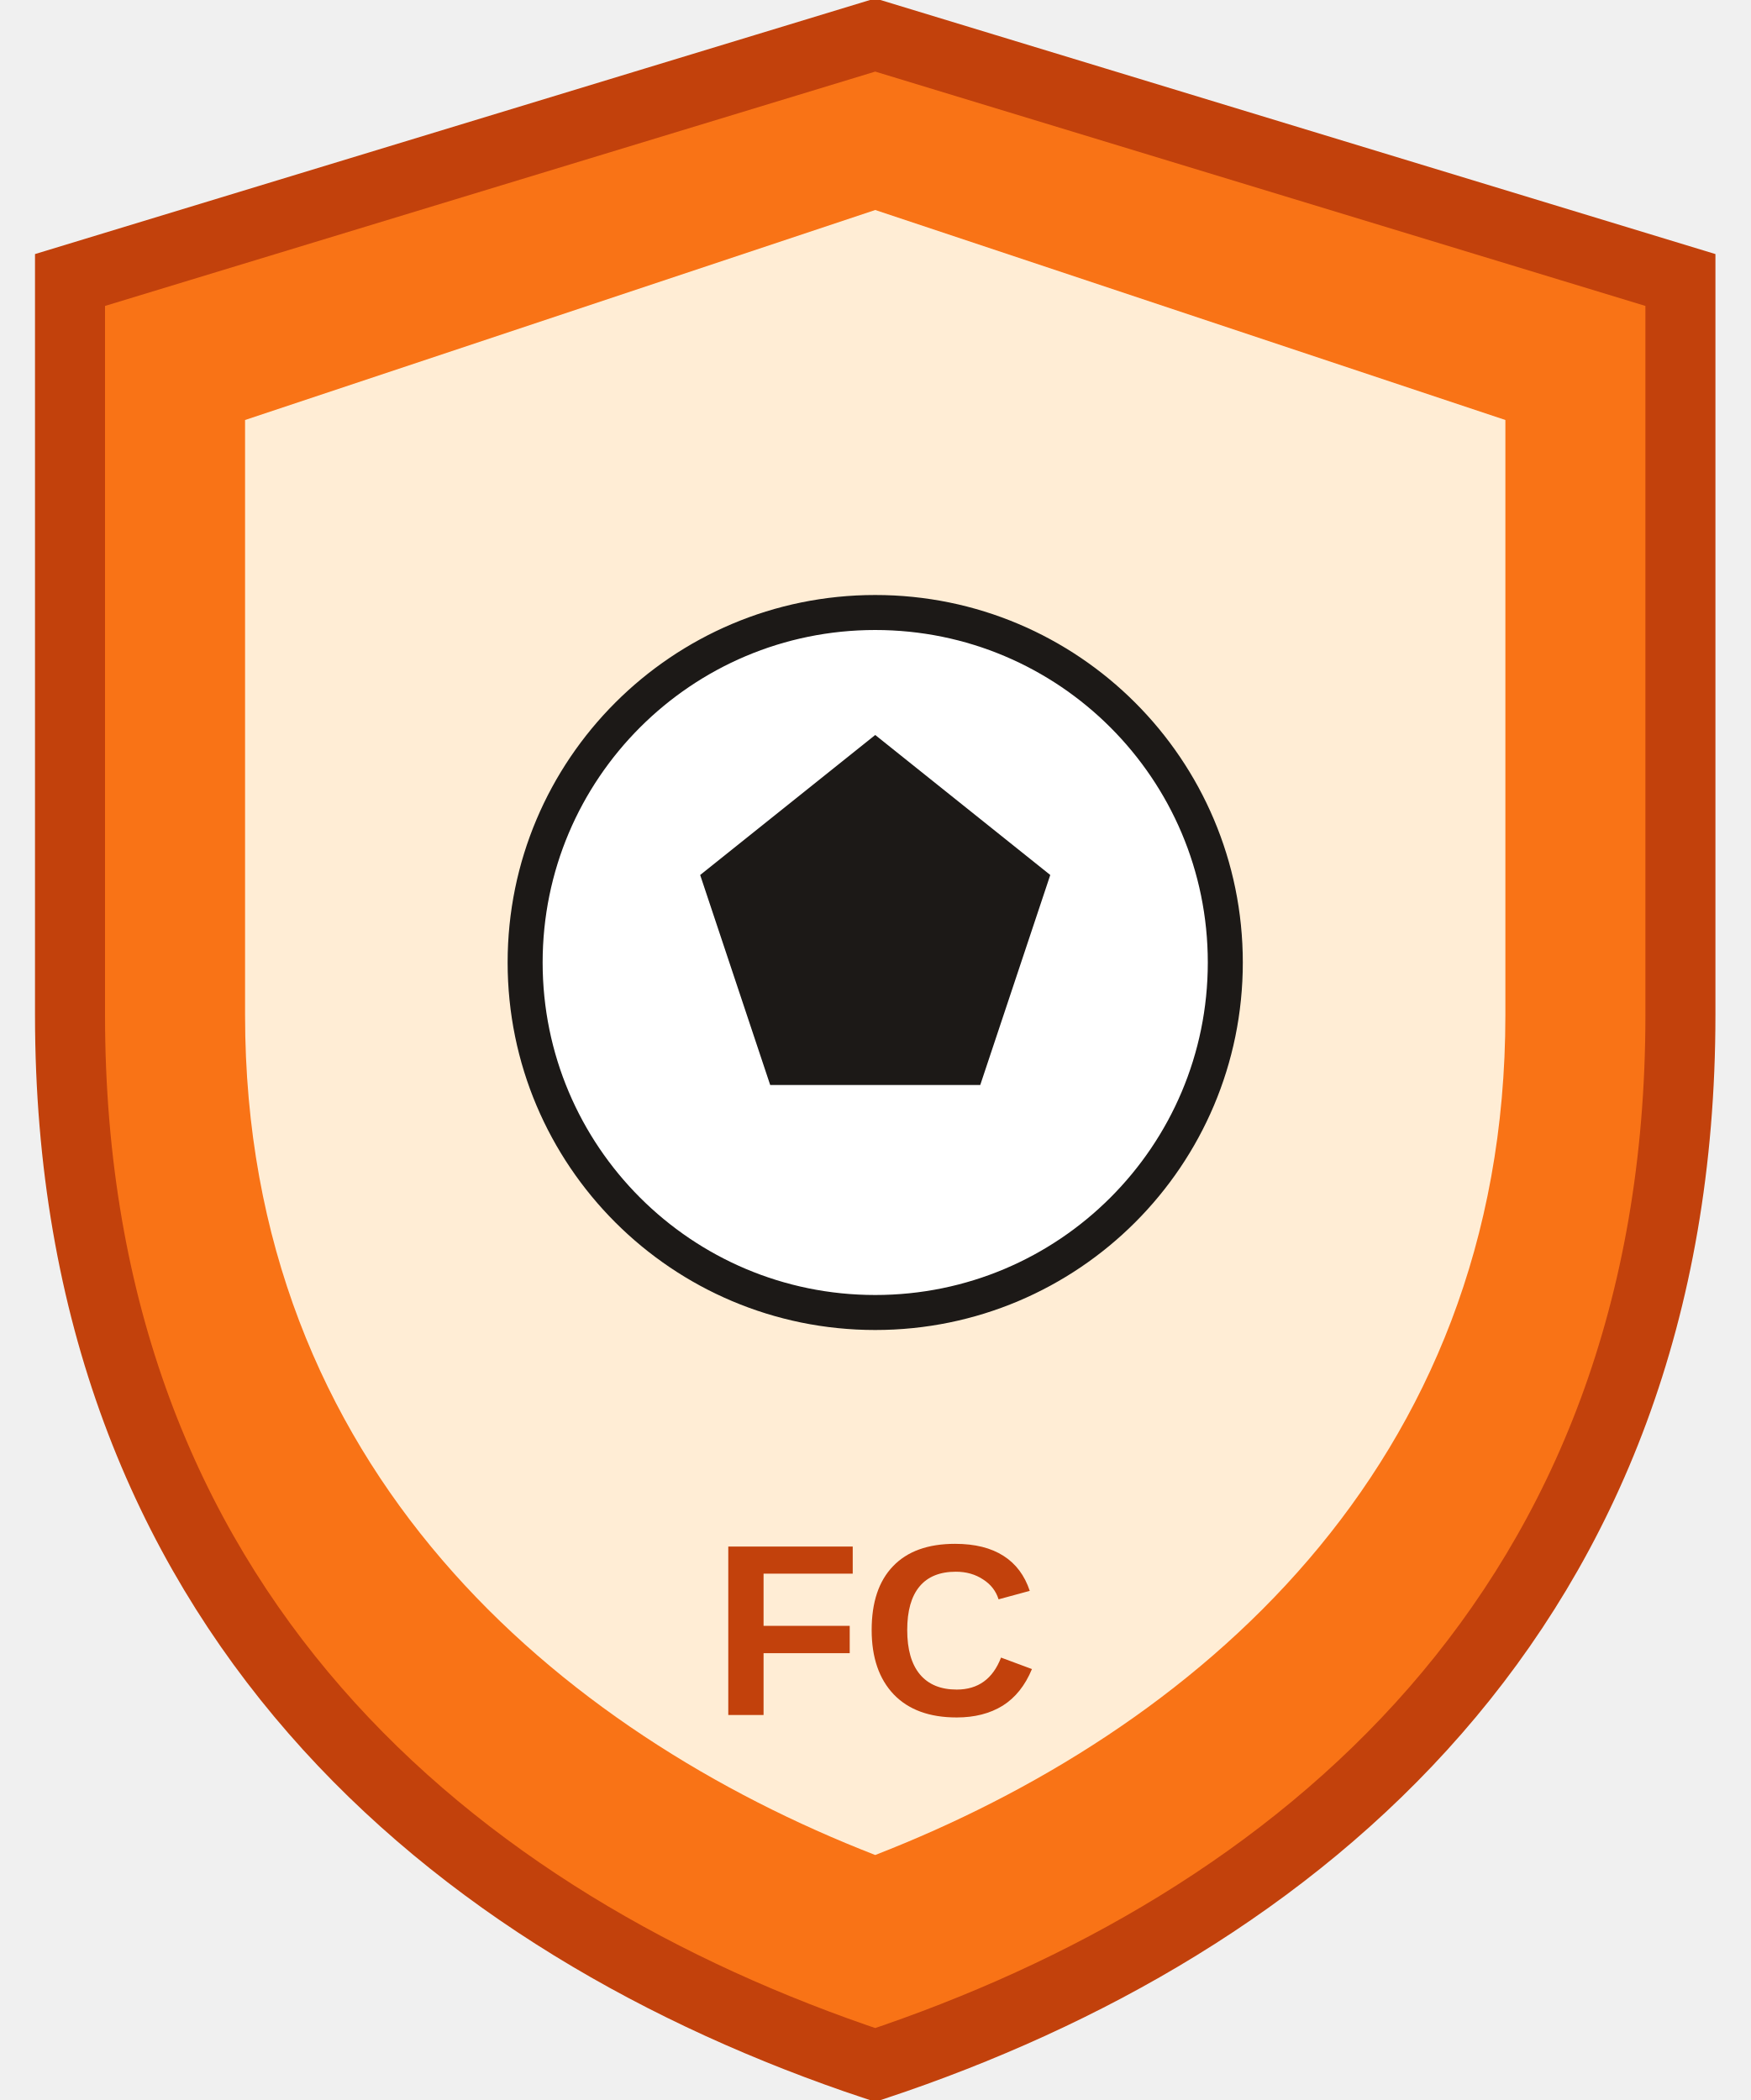
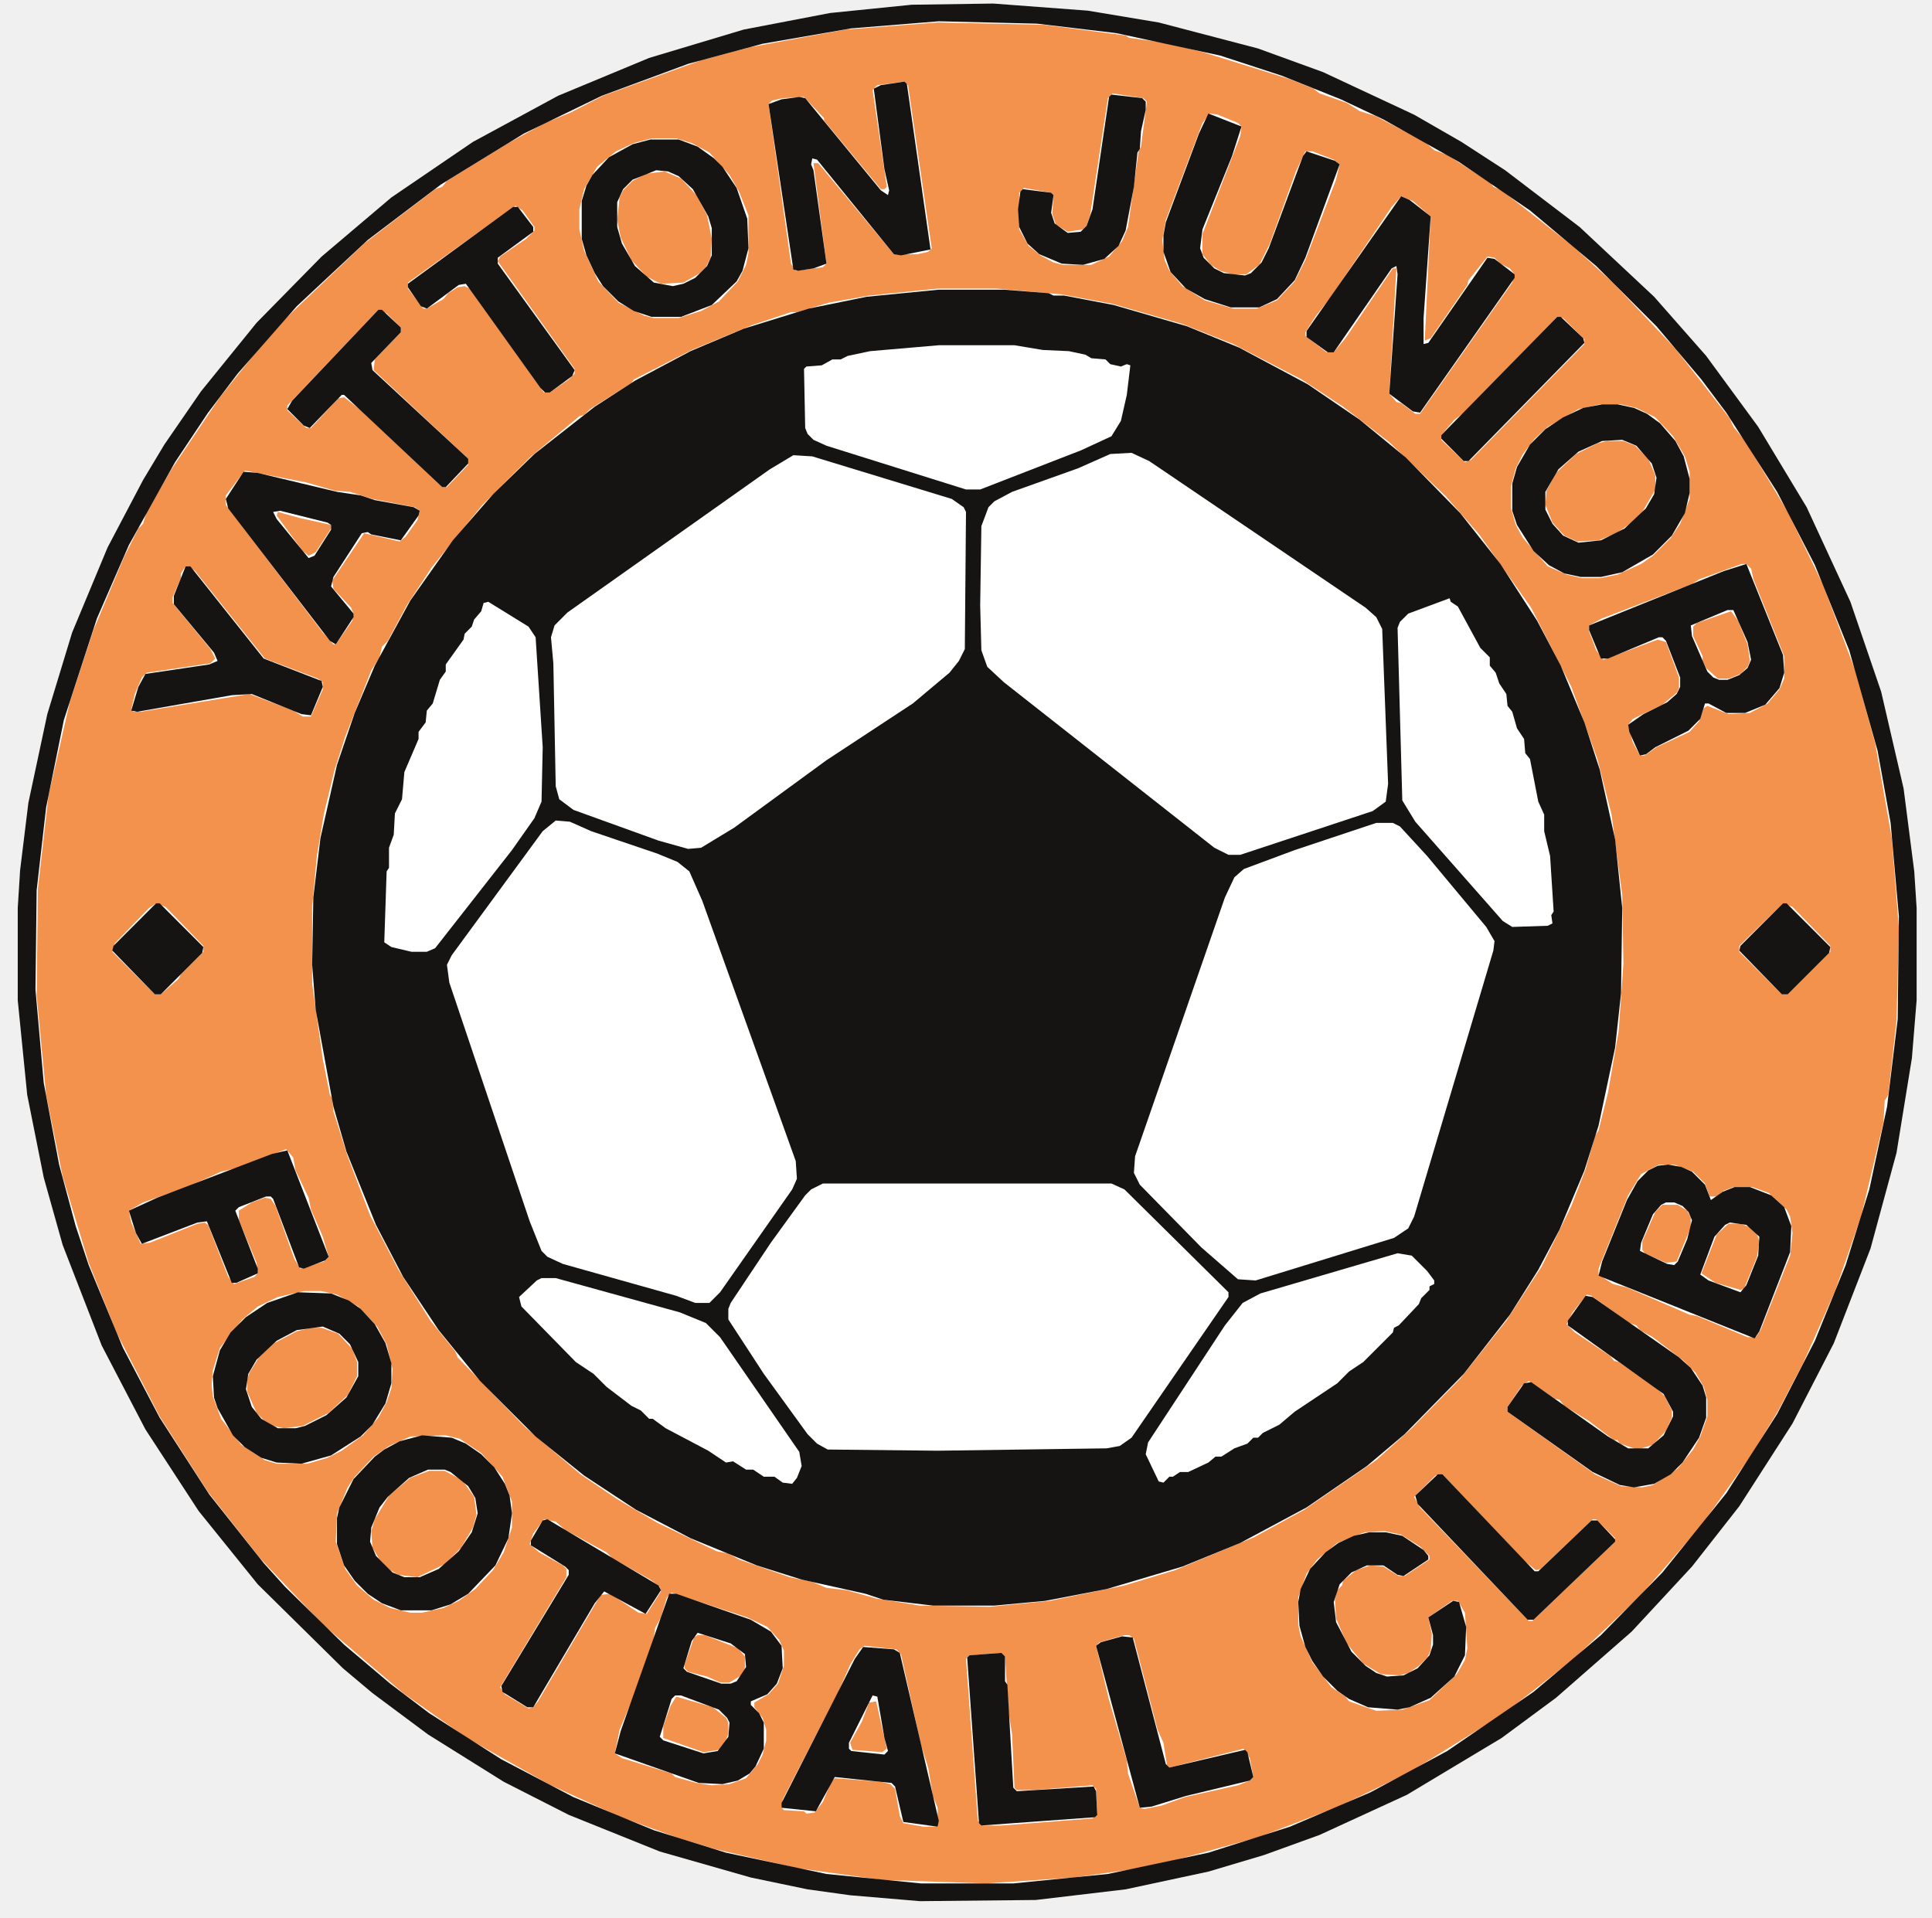
- <svg xmlns="http://www.w3.org/2000/svg" viewBox="0 0 100 120" role="img" aria-label="Club badge placeholder">
-   <path d="M50 2 L96 16 V58 C96 92 74 110 50 118 C26 110 4 92 4 58 V16 Z" fill="#f97316" stroke="#c2410c" stroke-width="4" />
-   <path d="M50 12 L86 24 V58 C86 84 68 99 50 106 C32 99 14 84 14 58 V24 Z" fill="#ffedd5" />
-   <circle cx="50" cy="55" r="20" fill="#fff" stroke="#1c1917" stroke-width="2" />
-   <polygon points="50,42 60,50 56,62 44,62 40,50" fill="#1c1917" />
-   <text x="50" y="98" text-anchor="middle" font-family="Arial, sans-serif" font-weight="700" font-size="14" fill="#c2410c">FC</text>
+ <svg xmlns="http://www.w3.org/2000/svg" viewBox="0 0 817.0 811.0" role="img" aria-label="Yatton Junior Football Club badge">
+   <path d="M 385.5,2.0 L 351.0,5.5 L 314.5,12.5 L 274.5,24.5 L 236.0,40.5 L 200.0,60.0 L 165.5,83.5 L 136.0,108.5 L 108.5,136.5 L 85.0,165.5 L 69.5,188.0 L 60.5,203.0 L 45.5,231.5 L 30.5,267.5 L 20.0,302.0 L 12.0,339.5 L 8.5,368.0 L 7.5,384.0 L 7.5,423.0 L 11.5,463.0 L 18.5,498.0 L 26.5,526.5 L 43.0,569.0 L 61.5,604.5 L 84.0,639.0 L 109.0,670.0 L 145.0,705.5 L 157.5,716.0 L 181.0,733.5 L 213.0,753.5 L 240.5,767.5 L 279.0,783.0 L 317.5,794.0 L 341.5,799.0 L 359.5,801.5 L 389.0,804.0 L 438.0,803.5 L 476.0,799.0 L 511.0,791.5 L 534.5,784.5 L 558.0,776.0 L 595.0,759.0 L 635.0,735.0 L 658.0,718.0 L 690.0,690.0 L 715.5,662.5 L 735.5,637.0 L 758.0,602.0 L 775.5,568.0 L 791.0,528.0 L 802.0,487.5 L 808.5,447.5 L 810.5,423.0 L 810.5,384.0 L 809.5,368.5 L 805.0,333.5 L 795.5,292.5 L 782.5,254.5 L 764.0,214.5 L 743.5,180.5 L 721.5,150.5 L 699.5,125.5 L 668.0,96.0 L 636.5,72.0 L 618.0,60.0 L 598.0,48.5 L 559.5,30.5 L 532.0,20.5 L 490.0,9.5 L 460.0,4.5 L 420.0,1.5 Z" fill="#ffffff" />
+   <path d="M 370.5,719.5 L 367.5,720.0 L 364.5,728.0 L 359.5,737.0 L 360.5,740.0 L 373.0,741.0 L 375.0,739.5 Z M 286.0,717.5 L 283.5,721.5 L 280.5,730.0 L 280.5,735.0 L 297.5,741.0 L 304.0,740.0 L 307.0,736.0 L 308.0,733.0 L 308.0,728.5 L 307.0,726.5 L 301.5,722.0 Z M 410.0,700.0 L 423.5,699.0 L 425.0,700.5 L 426.5,724.0 L 428.0,733.5 L 429.0,756.0 L 430.0,757.0 L 437.0,757.0 L 462.0,755.0 L 463.5,756.5 L 464.0,767.0 L 462.0,769.0 L 423.5,772.0 L 415.5,772.0 L 413.5,770.0 L 408.5,701.5 Z M 365.5,696.0 L 379.0,697.5 L 381.0,699.5 L 389.5,738.0 L 392.5,747.5 L 394.5,759.5 L 396.5,764.5 L 396.5,772.5 L 390.5,772.5 L 382.0,771.0 L 380.5,768.0 L 378.5,756.5 L 376.5,754.5 L 372.5,753.5 L 353.0,752.0 L 351.5,753.5 L 348.0,762.0 L 344.5,766.5 L 341.0,767.0 L 340.0,766.0 L 331.5,765.5 L 330.5,764.5 L 331.0,761.0 L 354.5,715.5 L 359.5,704.0 L 363.5,697.5 Z M 463.5,696.0 L 465.0,694.5 L 475.5,691.5 L 477.5,691.5 L 479.5,693.0 L 489.5,731.5 L 492.0,737.0 L 493.5,746.5 L 494.5,747.5 L 526.0,739.5 L 528.5,743.5 L 530.0,751.5 L 528.5,753.0 L 523.5,755.0 L 501.0,760.0 L 491.5,763.5 L 484.0,765.0 L 482.0,764.5 L 477.0,750.0 L 476.5,744.5 L 469.0,719.0 Z M 293.5,692.5 L 289.5,704.0 L 289.5,705.5 L 291.0,707.0 L 299.0,709.0 L 304.5,711.5 L 308.5,711.5 L 313.5,708.5 L 315.0,706.0 L 315.0,700.5 L 312.0,697.0 L 298.0,691.5 L 295.0,691.5 Z M 284.0,673.5 L 316.0,684.0 L 324.5,688.0 L 329.5,693.5 L 331.5,698.0 L 331.5,704.5 L 329.0,712.0 L 325.0,716.5 L 319.0,720.0 L 319.0,722.0 L 322.5,726.5 L 324.0,731.5 L 324.0,736.0 L 322.5,742.0 L 320.5,746.0 L 315.5,752.0 L 308.5,754.5 L 301.0,755.0 L 294.5,754.0 L 285.5,751.5 L 284.0,750.0 L 263.0,743.5 L 260.0,741.5 L 262.0,731.5 L 267.5,718.5 L 276.5,692.5 L 277.0,688.5 L 279.5,684.0 L 282.0,675.5 Z M 577.0,648.0 L 585.5,647.5 L 592.5,649.0 L 600.5,654.0 L 604.5,658.0 L 604.5,659.5 L 594.0,666.5 L 591.5,666.5 L 585.0,662.5 L 579.5,662.0 L 573.5,664.0 L 568.0,668.5 L 567.5,670.5 L 565.5,672.5 L 564.5,676.5 L 565.0,684.5 L 569.5,695.0 L 576.5,703.5 L 584.0,708.0 L 592.0,708.5 L 595.5,707.5 L 600.0,704.5 L 603.5,701.0 L 605.0,698.0 L 605.5,691.0 L 604.0,684.0 L 614.0,677.0 L 616.5,677.0 L 619.5,682.0 L 620.5,697.0 L 619.5,702.0 L 616.0,708.0 L 604.5,719.0 L 593.0,723.0 L 582.0,723.5 L 570.5,719.5 L 569.0,717.5 L 563.0,713.5 L 555.0,703.0 L 550.0,692.0 L 549.0,687.0 L 549.0,675.5 L 552.5,665.5 L 557.0,659.5 L 565.5,652.5 Z M 235.0,643.5 L 239.0,647.0 L 256.5,656.5 L 259.0,659.0 L 275.0,668.0 L 279.0,671.0 L 279.5,673.0 L 273.5,682.5 L 270.0,682.0 L 258.0,674.0 L 254.0,674.5 L 227.5,719.5 L 225.5,722.0 L 223.5,722.5 L 213.5,716.5 L 211.5,713.5 L 239.5,667.0 L 239.5,663.5 L 238.0,662.0 L 228.0,656.5 L 224.0,653.0 L 225.5,648.5 L 230.0,642.5 Z M 598.0,633.0 L 607.0,624.0 L 610.0,623.5 L 644.5,660.0 L 649.5,664.0 L 651.5,663.5 L 673.5,642.5 L 675.0,642.5 L 683.0,650.5 L 683.0,652.0 L 648.0,685.5 L 646.5,685.5 L 600.5,637.5 Z M 188.0,622.0 L 181.5,622.0 L 173.5,625.0 L 164.5,632.5 L 158.5,642.5 L 157.0,647.5 L 157.5,654.5 L 160.5,659.5 L 165.0,664.0 L 168.5,666.0 L 176.5,667.0 L 188.0,661.5 L 195.0,654.5 L 200.0,646.0 L 201.5,640.5 L 200.5,633.0 L 195.5,626.0 Z M 188.5,607.0 L 194.5,608.5 L 203.5,614.5 L 212.5,624.5 L 216.5,635.0 L 216.5,646.0 L 213.0,656.5 L 208.5,664.0 L 201.0,672.0 L 194.0,677.0 L 187.5,680.0 L 178.5,682.0 L 173.5,682.0 L 165.0,680.0 L 158.0,676.5 L 151.0,670.5 L 146.0,663.5 L 142.0,652.0 L 142.5,640.0 L 147.0,629.0 L 150.0,624.5 L 158.0,616.0 L 164.5,611.5 L 173.5,607.5 Z M 143.0,564.0 L 136.0,561.5 L 131.5,561.5 L 125.5,563.0 L 116.0,568.0 L 109.5,574.0 L 105.5,580.5 L 104.5,583.5 L 104.5,588.5 L 108.5,597.5 L 111.5,600.5 L 115.5,603.0 L 120.0,604.0 L 128.0,603.0 L 139.0,597.5 L 147.0,590.0 L 151.0,582.0 L 151.0,576.0 L 149.0,570.5 Z M 671.0,547.5 L 673.0,548.0 L 689.0,559.5 L 692.0,560.5 L 693.5,562.5 L 699.0,565.5 L 712.0,575.5 L 717.0,580.5 L 720.5,586.5 L 722.0,592.0 L 722.0,599.0 L 719.0,607.5 L 716.0,613.0 L 709.5,621.0 L 699.0,628.0 L 694.5,629.0 L 685.5,628.5 L 674.5,623.5 L 637.5,597.0 L 637.5,595.0 L 643.5,586.0 L 646.5,584.0 L 657.5,591.5 L 659.5,592.0 L 661.5,594.5 L 672.0,601.0 L 682.5,609.0 L 684.0,609.0 L 685.0,610.5 L 692.5,613.0 L 699.0,611.0 L 704.5,605.0 L 707.0,599.5 L 707.0,596.5 L 704.0,590.5 L 700.0,586.5 L 684.5,576.0 L 682.5,575.5 L 681.0,573.5 L 666.0,563.5 L 662.5,560.0 L 665.0,555.0 Z M 142.5,547.5 L 151.5,552.5 L 159.5,561.0 L 163.5,568.5 L 166.0,579.0 L 165.5,587.0 L 163.5,593.0 L 160.0,599.5 L 153.5,607.0 L 144.5,613.5 L 138.5,616.5 L 130.0,619.0 L 117.0,619.0 L 112.0,617.5 L 102.0,611.0 L 93.5,600.0 L 90.0,590.5 L 89.5,585.5 L 90.0,579.5 L 93.0,570.0 L 102.5,558.0 L 109.0,552.5 L 117.5,548.5 L 128.5,546.0 L 136.0,546.0 Z M 731.0,517.5 L 726.0,522.0 L 719.5,538.5 L 725.5,542.5 L 736.0,545.5 L 737.5,545.0 L 743.0,531.5 L 744.0,525.0 L 743.0,522.0 L 740.0,519.0 L 736.0,517.5 Z M 703.0,509.5 L 700.0,512.5 L 694.5,525.0 L 694.5,528.5 L 695.5,530.0 L 704.5,534.0 L 709.0,533.5 L 715.0,519.0 L 715.0,515.0 L 713.5,512.0 L 709.5,509.5 Z M 694.0,496.5 L 701.5,492.5 L 708.0,492.5 L 716.0,495.5 L 721.0,500.5 L 723.0,506.0 L 726.0,506.0 L 729.0,503.5 L 733.0,502.0 L 741.0,502.0 L 748.0,504.5 L 755.5,511.5 L 757.0,514.5 L 758.0,521.5 L 757.0,531.0 L 744.5,562.5 L 742.5,565.5 L 739.0,565.5 L 717.5,556.5 L 714.5,556.0 L 688.0,544.5 L 682.0,543.0 L 676.0,539.0 L 676.0,536.5 L 688.5,505.5 Z M 139.0,531.5 L 137.0,533.5 L 127.0,536.5 L 124.5,532.5 L 116.5,510.0 L 114.5,507.0 L 112.0,506.5 L 106.5,508.5 L 101.0,512.0 L 101.0,516.0 L 108.5,534.0 L 109.0,538.5 L 107.5,540.0 L 99.0,543.0 L 96.5,540.0 L 88.0,518.0 L 86.5,517.0 L 83.5,517.5 L 63.5,525.5 L 59.5,526.0 L 55.5,517.0 L 54.5,512.0 L 60.5,508.5 L 79.0,502.0 L 93.5,495.5 L 100.0,494.0 L 121.0,486.0 L 124.0,489.5 L 125.0,495.0 L 130.5,506.5 L 131.5,511.5 L 136.5,523.0 Z M 754.0,382.0 L 758.0,383.5 L 774.0,400.0 L 774.0,402.5 L 756.0,420.5 L 753.5,420.5 L 735.5,402.5 L 735.5,400.0 Z M 66.0,382.0 L 70.0,383.5 L 86.0,400.0 L 86.0,402.5 L 76.5,412.0 L 75.5,414.0 L 68.0,420.5 L 65.5,420.5 L 47.5,402.5 L 48.5,399.0 L 63.0,384.0 Z M 732.0,258.5 L 717.5,263.5 L 716.0,265.0 L 716.0,269.0 L 720.0,277.5 L 720.0,279.5 L 721.5,282.5 L 726.5,287.0 L 731.0,287.0 L 736.0,285.0 L 739.0,282.0 L 740.0,279.5 L 739.0,272.5 L 735.0,262.5 Z M 78.5,239.5 L 80.0,239.5 L 82.5,241.5 L 112.0,278.5 L 134.5,287.0 L 136.5,288.5 L 136.5,291.5 L 131.5,303.0 L 128.0,303.0 L 124.0,300.5 L 105.5,293.5 L 59.5,301.0 L 56.5,301.0 L 55.5,300.0 L 57.0,293.5 L 60.0,286.5 L 62.0,284.5 L 89.0,280.5 L 91.0,278.5 L 89.0,274.5 L 73.0,255.0 L 73.0,252.5 L 76.5,244.5 L 76.5,242.5 Z M 738.5,238.5 L 740.5,240.5 L 741.5,245.0 L 754.5,277.5 L 754.5,287.0 L 752.5,291.5 L 747.5,297.5 L 740.0,301.5 L 731.0,302.0 L 722.0,298.5 L 720.5,299.5 L 718.5,305.0 L 714.5,309.5 L 700.5,316.0 L 695.5,319.5 L 693.5,319.5 L 690.5,314.0 L 688.5,306.5 L 690.5,304.0 L 703.0,298.0 L 709.0,293.0 L 710.0,291.0 L 710.0,286.5 L 704.5,271.5 L 701.0,270.5 L 678.0,279.0 L 675.0,275.0 L 672.0,267.0 L 672.0,264.5 L 677.5,261.5 L 715.5,247.0 L 718.5,245.0 L 736.5,238.5 Z M 117.0,218.0 L 128.0,233.0 L 130.5,235.0 L 133.5,233.5 L 140.0,223.5 L 140.0,222.0 L 126.5,219.0 L 117.5,216.5 Z M 103.5,199.0 L 129.5,204.0 L 141.5,207.5 L 148.0,208.0 L 157.5,211.0 L 175.5,214.5 L 177.5,216.0 L 176.5,220.0 L 171.5,227.0 L 169.0,229.0 L 154.0,225.5 L 140.5,245.5 L 141.0,249.0 L 148.5,257.0 L 149.5,259.5 L 149.0,262.5 L 142.0,272.5 L 141.0,272.5 L 136.5,267.5 L 95.5,213.5 L 95.5,209.5 Z M 691.5,188.5 L 686.5,186.5 L 679.5,186.5 L 675.5,187.5 L 666.5,192.0 L 658.0,200.0 L 654.0,207.5 L 653.5,213.5 L 656.5,221.0 L 661.5,226.5 L 667.0,229.0 L 676.0,228.5 L 683.5,225.5 L 690.0,221.0 L 694.5,216.5 L 700.0,207.0 L 700.0,201.0 L 697.0,194.0 Z M 692.0,172.5 L 700.0,176.5 L 707.5,184.5 L 712.5,193.0 L 714.5,199.5 L 714.5,211.0 L 710.5,221.5 L 706.5,227.5 L 699.0,235.0 L 694.0,238.5 L 684.0,243.0 L 676.5,244.5 L 669.0,244.5 L 662.5,243.0 L 654.5,239.5 L 644.0,227.5 L 641.0,222.0 L 639.0,215.0 L 639.0,205.5 L 641.0,198.0 L 644.0,192.0 L 649.0,185.5 L 654.5,180.5 L 667.5,173.0 L 676.5,171.0 L 685.5,171.0 Z M 661.0,134.5 L 670.0,143.5 L 670.0,145.5 L 622.0,194.5 L 619.5,195.5 L 609.5,186.0 L 609.5,184.0 L 615.0,177.5 L 618.5,175.0 L 658.5,134.0 Z M 160.0,131.0 L 163.5,132.5 L 169.5,138.5 L 169.5,140.5 L 158.5,152.0 L 158.0,156.5 L 198.0,194.0 L 198.0,196.5 L 189.0,206.0 L 187.0,206.0 L 152.0,173.0 L 145.5,168.0 L 143.0,168.5 L 131.5,181.0 L 129.5,181.0 L 121.5,173.5 L 121.5,171.5 Z M 397.0,122.0 L 421.0,122.0 L 449.0,124.5 L 470.5,128.5 L 500.0,137.0 L 521.5,145.5 L 550.5,160.5 L 568.0,172.0 L 587.5,187.0 L 611.5,210.0 L 625.5,226.0 L 647.5,257.0 L 664.5,290.5 L 675.5,321.0 L 681.5,344.5 L 686.0,378.5 L 686.5,407.5 L 684.5,436.0 L 680.0,462.0 L 676.0,478.0 L 674.5,480.5 L 670.5,494.5 L 664.5,510.0 L 652.0,535.5 L 637.0,558.5 L 617.5,583.0 L 597.0,604.0 L 582.0,617.5 L 551.5,638.5 L 530.5,650.0 L 497.0,664.0 L 475.5,670.5 L 444.0,677.0 L 418.5,679.5 L 389.0,679.0 L 370.5,676.0 L 358.0,672.5 L 349.5,671.5 L 343.5,669.0 L 334.0,667.0 L 312.5,659.5 L 308.0,657.0 L 303.0,656.0 L 278.0,644.0 L 261.0,634.0 L 245.5,623.5 L 222.0,603.5 L 193.5,574.0 L 192.5,571.5 L 182.0,558.5 L 168.5,537.0 L 156.5,514.0 L 147.0,489.0 L 141.0,470.0 L 140.5,464.5 L 139.5,463.0 L 136.5,448.0 L 132.0,416.0 L 132.0,383.5 L 134.0,362.0 L 137.0,344.0 L 141.5,325.5 L 146.0,311.5 L 157.0,283.5 L 160.5,278.0 L 161.5,273.5 L 164.0,271.0 L 172.0,256.0 L 182.5,240.0 L 204.0,213.5 L 224.0,193.5 L 245.0,176.0 L 247.0,175.5 L 249.5,173.0 L 267.0,162.0 L 268.0,160.5 L 292.5,148.0 L 318.0,137.5 L 334.5,132.0 L 337.0,132.0 L 350.5,128.0 L 367.5,125.0 Z M 218.0,87.0 L 221.0,89.0 L 226.0,96.0 L 226.0,97.5 L 222.5,101.0 L 211.5,108.5 L 210.5,110.5 L 243.0,156.0 L 243.0,158.0 L 240.5,160.5 L 232.5,166.0 L 230.0,166.0 L 198.5,122.0 L 196.5,121.0 L 193.5,121.5 L 189.5,124.0 L 187.5,126.5 L 180.5,130.5 L 179.0,130.5 L 172.5,122.0 L 172.5,119.5 Z M 592.5,83.0 L 597.5,85.0 L 605.0,91.5 L 602.5,144.0 L 605.0,143.0 L 620.5,120.5 L 621.0,118.5 L 629.0,108.5 L 632.0,109.0 L 634.5,111.5 L 638.5,113.5 L 640.5,116.0 L 639.5,119.5 L 600.5,175.0 L 598.5,175.0 L 592.5,170.5 L 590.5,170.0 L 587.5,166.5 L 590.5,113.5 L 589.0,113.5 L 569.0,143.0 L 564.0,149.0 L 561.0,149.0 L 552.0,142.0 L 552.0,140.5 L 556.5,133.5 L 562.5,126.0 L 588.5,87.5 Z M 273.0,73.5 L 267.5,76.5 L 263.5,80.5 L 262.0,83.5 L 261.0,93.0 L 262.5,100.5 L 267.0,110.0 L 273.5,117.0 L 279.5,120.0 L 289.0,119.5 L 296.0,115.5 L 298.5,113.0 L 300.5,109.0 L 301.0,101.0 L 299.0,91.0 L 294.5,82.5 L 288.0,75.5 L 281.0,72.5 Z M 275.5,58.5 L 286.0,58.5 L 292.5,60.5 L 300.0,64.5 L 308.5,74.0 L 312.5,81.0 L 316.5,91.0 L 316.5,107.0 L 315.5,112.0 L 312.0,119.0 L 304.0,127.5 L 296.5,131.5 L 287.0,134.5 L 276.5,134.5 L 272.5,133.5 L 261.5,128.0 L 253.0,119.0 L 247.0,106.0 L 245.0,97.0 L 245.0,88.5 L 247.0,80.0 L 252.5,70.5 L 260.5,64.0 L 268.0,60.5 Z M 511.5,48.0 L 515.0,48.5 L 523.5,52.0 L 525.0,53.5 L 524.5,57.5 L 508.5,99.0 L 508.5,107.5 L 512.0,112.0 L 516.0,114.5 L 521.0,116.0 L 527.0,116.0 L 532.5,112.0 L 537.0,103.0 L 548.0,72.5 L 552.0,64.0 L 555.0,64.0 L 564.0,67.5 L 566.5,69.5 L 565.0,76.0 L 552.0,110.0 L 547.5,119.0 L 540.0,127.0 L 531.5,130.5 L 521.5,130.5 L 509.5,127.0 L 500.0,121.0 L 494.5,114.5 L 492.5,110.0 L 491.5,101.5 L 493.0,93.0 L 508.5,52.0 Z M 483.5,41.5 L 485.0,43.0 L 482.5,62.0 L 481.5,64.0 L 477.0,96.0 L 474.5,102.0 L 469.0,108.5 L 461.5,112.0 L 449.5,112.0 L 445.5,111.0 L 440.0,108.0 L 435.0,104.0 L 431.0,97.0 L 431.0,81.5 L 433.0,79.5 L 444.5,81.5 L 445.5,82.5 L 445.0,90.5 L 446.5,95.0 L 451.5,98.0 L 458.0,97.0 L 459.5,95.5 L 461.0,91.0 L 468.5,41.5 L 470.5,39.5 Z M 382.5,34.5 L 384.0,36.0 L 394.0,105.0 L 392.5,106.5 L 388.0,107.5 L 378.0,107.5 L 346.0,69.0 L 344.0,69.0 L 349.5,111.5 L 348.0,113.0 L 336.5,114.5 L 334.5,111.5 L 325.0,44.0 L 326.5,42.5 L 331.0,41.5 L 340.0,41.0 L 348.5,50.0 L 348.5,51.0 L 372.5,80.0 L 374.0,80.0 L 375.0,79.0 L 369.0,38.0 L 371.0,36.0 Z M 396.5,9.5 L 357.5,12.5 L 317.0,20.0 L 296.5,25.5 L 255.0,40.5 L 241.5,47.5 L 230.5,52.0 L 215.0,60.5 L 189.0,76.5 L 187.0,79.0 L 184.0,80.0 L 154.0,103.0 L 121.0,134.5 L 111.0,145.5 L 93.0,168.0 L 72.5,198.5 L 62.0,216.5 L 60.5,221.5 L 58.5,223.5 L 52.5,235.5 L 39.5,266.5 L 29.5,297.0 L 20.5,336.5 L 16.0,376.0 L 15.5,421.0 L 19.5,463.0 L 26.5,497.5 L 37.5,534.0 L 49.5,564.0 L 67.5,599.0 L 88.0,631.0 L 110.0,659.0 L 136.5,687.0 L 170.5,716.0 L 197.5,735.0 L 232.0,754.5 L 261.5,768.0 L 286.0,777.0 L 302.5,782.0 L 337.0,790.0 L 373.0,795.0 L 417.0,796.5 L 454.0,794.0 L 479.0,790.5 L 495.5,787.0 L 532.0,777.0 L 566.0,764.0 L 596.0,749.5 L 635.5,725.0 L 665.5,701.5 L 693.5,675.0 L 719.5,645.0 L 740.5,615.5 L 752.0,596.5 L 762.5,576.5 L 776.0,546.0 L 787.0,514.5 L 796.5,474.5 L 797.0,465.5 L 798.5,463.0 L 802.0,431.5 L 803.0,392.5 L 800.0,354.5 L 793.0,314.5 L 784.5,283.5 L 771.0,247.5 L 756.0,216.5 L 738.0,186.5 L 733.0,180.5 L 731.5,177.0 L 708.5,147.5 L 682.0,119.5 L 665.0,104.0 L 635.0,80.5 L 631.5,79.0 L 630.5,77.5 L 612.0,65.5 L 606.5,63.5 L 602.5,60.0 L 581.5,49.0 L 575.0,47.0 L 569.5,43.5 L 558.0,39.5 L 555.5,37.5 L 545.5,33.5 L 508.5,22.0 L 492.0,18.0 L 477.5,16.0 L 476.0,15.0 L 441.5,10.5 Z" fill="#f2924d" fill-rule="evenodd" />
+   <path d="M 369.0,717.0 L 371.0,717.5 L 374.0,735.0 L 375.5,740.5 L 374.0,742.0 L 360.0,740.5 L 359.0,739.5 L 359.0,737.0 Z M 285.5,717.0 L 288.0,717.0 L 304.0,723.0 L 307.5,726.5 L 308.5,728.5 L 308.0,734.5 L 303.5,740.5 L 297.5,741.5 L 280.5,736.0 L 279.0,734.5 L 284.0,718.5 Z M 410.0,700.0 L 409.0,701.0 L 414.0,771.0 L 415.0,772.0 L 463.0,768.5 L 464.0,767.5 L 463.5,757.5 L 462.5,755.5 L 430.0,757.5 L 428.5,756.0 L 426.0,712.5 L 425.0,711.0 L 425.0,700.5 L 423.5,699.0 Z M 365.0,696.5 L 361.5,701.5 L 330.5,762.5 L 330.5,764.5 L 345.0,766.0 L 353.0,751.5 L 377.0,754.0 L 378.5,755.5 L 382.0,770.5 L 396.5,772.5 L 397.0,770.0 L 380.5,699.0 L 378.0,697.5 Z M 463.5,696.0 L 482.0,764.5 L 487.0,764.0 L 501.5,759.5 L 528.5,753.0 L 530.0,751.5 L 527.5,741.0 L 526.5,740.0 L 494.5,747.5 L 493.0,746.0 L 479.0,692.5 L 474.5,692.0 L 465.5,694.5 Z M 295.0,690.5 L 309.0,695.0 L 315.0,699.5 L 315.5,705.0 L 311.5,711.0 L 309.0,712.0 L 305.0,712.0 L 290.5,707.0 L 289.0,705.5 L 292.5,694.0 Z M 283.0,674.0 L 262.5,732.0 L 260.0,741.5 L 295.5,754.0 L 305.5,754.5 L 312.0,753.0 L 317.0,750.0 L 319.5,747.0 L 323.0,739.5 L 323.0,728.5 L 321.0,724.5 L 317.5,721.0 L 317.5,719.5 L 324.5,716.5 L 328.5,712.0 L 331.0,705.5 L 330.5,696.0 L 326.0,690.0 L 317.5,685.0 L 286.0,674.0 Z M 579.0,648.0 L 572.5,649.5 L 566.0,652.5 L 560.5,656.5 L 554.0,663.5 L 550.0,672.0 L 549.0,677.5 L 549.5,687.5 L 552.0,696.5 L 555.0,702.5 L 559.5,709.0 L 565.5,715.0 L 570.5,718.5 L 578.5,722.0 L 591.0,723.0 L 596.0,722.0 L 605.0,718.0 L 615.0,709.0 L 619.5,700.0 L 620.0,688.0 L 617.0,677.5 L 614.5,677.0 L 604.0,684.0 L 606.0,691.5 L 606.0,695.5 L 604.5,700.0 L 599.5,705.5 L 593.5,708.5 L 586.5,709.0 L 582.0,707.5 L 577.5,704.5 L 571.5,698.5 L 565.0,686.0 L 564.0,677.5 L 566.5,670.0 L 571.5,665.0 L 578.0,662.0 L 585.0,662.0 L 591.0,666.0 L 593.5,666.5 L 604.0,659.5 L 604.0,658.0 L 602.0,655.5 L 593.0,649.5 L 586.0,648.0 Z M 231.5,642.5 L 229.5,643.0 L 224.5,651.5 L 224.5,653.5 L 239.0,662.5 L 240.5,664.0 L 240.5,666.0 L 212.0,713.0 L 212.5,715.5 L 223.0,722.0 L 225.5,722.0 L 251.5,678.0 L 255.5,673.0 L 273.0,682.5 L 279.5,672.5 L 278.5,670.5 Z M 598.5,632.5 L 599.5,636.0 L 646.0,685.0 L 648.5,685.0 L 683.0,652.0 L 683.0,651.0 L 675.5,643.0 L 673.0,643.0 L 650.5,664.5 L 649.0,664.5 L 610.0,623.5 L 608.0,623.5 Z M 190.5,622.5 L 198.0,628.5 L 201.0,633.5 L 202.0,640.0 L 199.5,648.0 L 194.0,656.0 L 185.5,663.5 L 177.5,667.0 L 171.0,667.0 L 166.0,665.0 L 159.0,658.0 L 156.5,652.0 L 157.0,646.0 L 160.5,637.5 L 164.0,633.0 L 173.0,625.0 L 181.0,621.5 L 188.0,621.5 Z M 191.0,608.0 L 178.5,607.0 L 169.0,609.5 L 162.5,613.0 L 158.5,616.0 L 149.5,625.5 L 143.5,637.5 L 142.5,642.0 L 142.5,653.0 L 145.5,662.0 L 150.0,668.5 L 155.5,674.0 L 161.5,678.0 L 169.5,681.0 L 182.5,681.0 L 190.5,678.5 L 198.0,674.0 L 209.5,662.0 L 215.0,650.5 L 216.5,640.0 L 215.5,632.5 L 213.5,627.5 L 209.0,620.5 L 203.5,615.0 L 197.0,610.5 Z M 143.5,564.0 L 148.0,568.5 L 151.5,576.0 L 151.5,582.0 L 146.5,591.0 L 138.0,598.5 L 129.0,603.0 L 125.0,604.0 L 117.5,604.0 L 110.5,600.0 L 106.5,595.0 L 104.0,587.5 L 105.0,581.0 L 108.5,575.0 L 117.0,567.0 L 125.5,562.5 L 136.5,561.0 Z M 670.5,548.0 L 663.0,558.5 L 663.0,560.5 L 703.5,589.5 L 707.5,597.0 L 707.5,599.0 L 703.5,607.0 L 697.0,612.5 L 688.5,612.5 L 680.0,607.5 L 647.5,584.5 L 644.5,585.0 L 637.5,595.0 L 637.5,597.0 L 673.5,622.5 L 685.0,628.0 L 691.0,629.0 L 699.5,627.5 L 706.5,623.5 L 711.5,618.5 L 718.5,608.0 L 721.5,599.5 L 721.5,591.0 L 720.0,586.0 L 715.0,578.5 L 710.0,574.0 L 673.5,548.5 Z M 140.0,547.0 L 126.0,546.5 L 113.0,551.0 L 104.0,557.0 L 97.5,563.5 L 93.0,571.0 L 90.0,582.0 L 90.5,591.0 L 92.0,595.5 L 98.5,607.0 L 103.5,612.0 L 110.5,616.5 L 117.0,618.5 L 127.5,619.0 L 140.0,615.5 L 152.5,607.5 L 157.5,602.5 L 163.0,593.5 L 165.5,585.0 L 165.5,576.5 L 163.0,568.0 L 158.5,560.0 L 152.5,553.5 L 147.5,550.0 Z M 219.5,548.5 L 227.0,541.5 L 229.0,540.5 L 235.0,540.5 L 287.5,555.0 L 298.5,559.5 L 304.5,565.5 L 338.0,614.0 L 339.0,620.0 L 337.0,625.0 L 335.0,627.5 L 331.0,627.0 L 327.5,624.5 L 323.0,624.5 L 318.5,621.5 L 315.5,621.5 L 310.0,618.0 L 307.0,618.5 L 299.5,613.5 L 281.5,604.0 L 276.0,600.0 L 274.5,600.0 L 271.0,596.5 L 267.0,594.5 L 256.5,586.5 L 251.0,581.0 L 243.5,576.0 L 220.5,552.5 Z M 603.5,537.5 L 606.5,541.5 L 606.5,543.0 L 604.5,544.0 L 604.5,545.5 L 601.0,549.0 L 600.0,551.5 L 591.5,560.5 L 589.5,561.5 L 589.0,563.5 L 576.5,576.0 L 570.5,580.0 L 565.5,585.0 L 547.5,597.0 L 541.0,602.5 L 534.0,606.0 L 532.0,608.0 L 530.0,608.0 L 527.5,610.5 L 522.0,612.5 L 516.5,616.0 L 514.0,616.0 L 511.0,618.5 L 502.5,622.5 L 499.0,622.5 L 496.0,624.5 L 494.5,624.5 L 492.0,627.0 L 490.0,626.5 L 484.5,615.0 L 485.5,610.0 L 518.0,560.5 L 525.5,551.0 L 533.0,547.0 L 591.0,530.0 L 597.0,531.0 Z M 731.5,517.0 L 738.5,518.0 L 744.0,523.0 L 743.5,531.0 L 738.5,543.5 L 736.0,546.5 L 722.5,541.5 L 719.0,539.0 L 725.0,523.0 L 729.5,518.0 Z M 704.5,508.5 L 708.0,508.5 L 711.5,510.0 L 714.0,512.5 L 715.5,516.0 L 713.5,524.0 L 709.5,533.5 L 708.0,535.0 L 705.0,534.5 L 693.5,529.0 L 694.0,525.5 L 699.0,513.5 L 702.5,509.5 Z M 308.0,558.0 L 308.0,553.5 L 309.0,551.0 L 326.0,525.5 L 340.5,505.5 L 343.0,503.0 L 348.0,500.5 L 470.0,500.5 L 475.5,503.0 L 519.5,546.5 L 519.5,548.5 L 478.5,608.0 L 473.5,611.5 L 468.0,612.5 L 396.5,613.5 L 350.0,613.0 L 345.5,610.5 L 341.5,606.5 L 323.0,581.0 Z M 697.0,495.0 L 692.5,499.5 L 688.0,507.5 L 677.5,533.5 L 676.0,539.5 L 742.0,566.0 L 744.0,563.0 L 757.0,529.5 L 757.5,518.5 L 754.5,510.5 L 749.0,505.5 L 740.0,502.0 L 733.5,502.0 L 728.5,504.0 L 723.5,507.5 L 721.0,501.0 L 715.5,495.5 L 711.0,493.5 L 705.5,492.5 L 701.0,493.0 Z M 139.0,531.5 L 121.5,486.5 L 115.0,488.0 L 66.5,506.5 L 54.5,512.0 L 57.5,521.5 L 60.0,526.0 L 83.5,517.0 L 87.5,516.5 L 98.0,542.5 L 100.0,542.5 L 109.0,538.5 L 109.0,536.5 L 99.5,512.0 L 101.0,510.5 L 112.5,506.0 L 114.5,506.0 L 115.5,507.0 L 126.5,536.0 L 128.5,536.5 L 137.5,533.0 Z M 754.0,382.0 L 736.0,400.0 L 735.5,402.0 L 753.5,420.5 L 756.0,420.5 L 773.5,403.0 L 774.0,400.5 L 755.5,382.0 Z M 66.0,382.0 L 48.0,400.0 L 47.5,402.0 L 65.5,420.5 L 68.0,420.5 L 85.5,403.0 L 86.0,400.5 L 67.5,382.0 Z M 589.0,348.0 L 592.0,349.5 L 603.5,362.0 L 628.5,392.0 L 632.0,398.0 L 631.5,402.0 L 598.0,514.5 L 595.5,519.5 L 589.5,523.5 L 531.0,541.5 L 523.5,541.0 L 508.0,527.5 L 482.0,501.0 L 479.5,496.0 L 480.0,489.0 L 518.0,379.5 L 522.0,371.0 L 526.0,367.5 L 547.5,359.5 L 582.0,348.0 Z M 235.0,347.0 L 241.0,347.5 L 250.0,351.5 L 278.0,361.0 L 286.5,364.5 L 291.5,368.5 L 297.0,381.0 L 336.5,491.0 L 337.0,498.5 L 335.0,503.0 L 304.5,546.5 L 300.0,551.0 L 294.0,551.0 L 286.0,548.0 L 238.0,534.5 L 231.5,531.5 L 229.0,529.0 L 224.0,516.5 L 190.0,415.5 L 189.0,408.0 L 191.0,404.0 L 229.5,351.5 Z M 733.0,258.0 L 739.0,271.5 L 740.5,279.0 L 739.0,282.5 L 735.5,285.5 L 730.5,287.5 L 727.0,287.5 L 724.5,286.5 L 722.0,284.0 L 715.5,269.0 L 715.0,264.5 L 730.5,258.0 Z M 206.5,254.5 L 223.5,265.0 L 226.5,269.5 L 229.5,316.0 L 229.0,339.0 L 226.0,346.0 L 216.5,359.5 L 184.0,401.0 L 180.5,402.5 L 174.0,402.5 L 165.5,400.5 L 162.5,398.5 L 163.5,368.5 L 164.5,367.0 L 164.5,358.5 L 166.5,353.0 L 167.0,344.0 L 170.0,338.0 L 171.0,326.5 L 177.0,312.5 L 177.0,309.5 L 180.0,305.5 L 180.5,300.5 L 183.0,297.5 L 186.0,287.5 L 188.5,284.0 L 188.5,281.0 L 196.0,270.5 L 196.5,268.0 L 199.5,265.0 L 200.5,262.0 L 203.5,258.5 L 204.5,255.0 Z M 613.0,253.0 L 613.5,254.5 L 616.5,256.5 L 626.0,274.0 L 630.0,278.0 L 630.0,281.5 L 632.5,284.5 L 634.0,289.0 L 637.0,293.5 L 637.5,298.5 L 639.5,301.0 L 641.5,308.0 L 644.5,312.5 L 645.0,318.5 L 647.0,321.0 L 650.5,339.0 L 653.0,344.5 L 653.0,351.5 L 655.5,362.0 L 657.0,385.5 L 656.0,387.0 L 656.5,390.5 L 654.5,391.5 L 639.5,392.0 L 635.5,389.5 L 598.5,347.5 L 593.0,338.5 L 591.0,265.5 L 592.0,263.0 L 595.5,259.5 Z M 78.5,239.5 L 73.5,252.0 L 73.5,255.5 L 90.5,276.0 L 92.0,279.5 L 88.5,281.0 L 61.5,285.0 L 58.5,290.5 L 55.5,300.5 L 58.0,301.0 L 98.0,294.0 L 106.5,293.5 L 127.5,302.0 L 131.5,302.5 L 136.5,290.5 L 136.0,288.0 L 111.5,278.5 L 80.5,239.5 Z M 738.5,238.5 L 729.0,241.5 L 672.0,264.5 L 672.0,266.5 L 677.0,278.5 L 680.0,278.5 L 701.5,269.5 L 703.0,269.5 L 704.5,271.0 L 710.5,286.5 L 710.5,290.5 L 709.0,293.5 L 705.0,297.0 L 695.0,302.0 L 688.5,306.5 L 689.0,309.5 L 693.5,319.5 L 696.0,319.0 L 700.0,316.0 L 714.0,309.0 L 719.0,304.0 L 721.0,297.5 L 722.5,297.5 L 730.0,301.5 L 738.0,301.5 L 746.5,298.0 L 752.5,291.0 L 754.5,284.5 L 754.0,277.0 Z M 115.5,216.5 L 118.5,216.0 L 138.5,221.0 L 140.0,222.0 L 140.0,224.0 L 133.0,235.0 L 130.5,236.0 L 117.0,219.5 Z M 103.0,199.5 L 95.5,211.0 L 96.5,215.0 L 139.5,271.0 L 142.0,272.5 L 149.5,261.0 L 149.5,259.5 L 140.0,248.0 L 141.0,244.0 L 153.0,225.5 L 155.5,225.0 L 157.0,226.0 L 169.5,228.5 L 177.0,218.0 L 177.5,216.0 L 175.0,214.5 L 158.5,211.5 L 152.5,209.5 L 142.5,208.0 L 109.0,200.0 Z M 407.5,214.5 L 408.5,216.5 L 408.0,274.5 L 405.5,279.5 L 401.5,284.5 L 386.0,297.5 L 349.5,321.5 L 310.5,350.0 L 296.5,358.5 L 291.0,359.0 L 278.5,355.5 L 242.5,342.5 L 236.5,338.0 L 235.0,332.5 L 234.0,280.5 L 233.0,269.5 L 234.5,264.5 L 240.0,259.0 L 325.5,198.5 L 335.5,192.5 L 343.5,193.0 L 402.5,211.0 Z M 418.0,214.5 L 420.5,212.0 L 428.0,208.0 L 456.0,198.0 L 469.5,192.0 L 478.5,191.5 L 486.0,195.0 L 577.5,257.0 L 582.0,261.0 L 584.5,266.0 L 587.0,331.5 L 586.0,339.0 L 580.5,343.0 L 524.5,361.5 L 519.5,361.5 L 513.5,358.5 L 424.5,288.5 L 417.5,282.0 L 415.0,275.0 L 414.5,256.0 L 415.0,222.5 Z M 692.0,188.5 L 698.5,196.0 L 700.5,202.0 L 699.5,209.0 L 696.0,215.0 L 687.0,223.5 L 677.0,228.5 L 667.5,229.5 L 661.0,226.5 L 656.5,221.5 L 653.5,215.5 L 653.5,208.0 L 659.0,198.5 L 667.5,191.0 L 677.5,186.5 L 686.0,186.0 Z M 691.0,172.5 L 684.0,171.0 L 677.5,171.0 L 669.5,172.5 L 661.0,176.5 L 653.5,181.5 L 647.0,188.0 L 641.5,197.5 L 639.5,204.5 L 639.5,216.0 L 641.5,222.0 L 648.5,233.0 L 655.0,239.0 L 661.5,242.5 L 668.5,244.0 L 677.0,244.0 L 686.0,242.0 L 699.0,234.5 L 707.0,226.5 L 712.5,217.0 L 714.5,208.5 L 714.5,202.5 L 712.0,193.0 L 708.5,186.5 L 702.0,179.0 L 696.5,175.0 Z M 340.0,156.0 L 341.0,155.0 L 347.5,154.5 L 352.0,152.0 L 355.5,152.0 L 358.5,150.5 L 368.0,148.5 L 397.0,146.0 L 429.0,146.0 L 441.0,148.0 L 452.0,148.5 L 459.0,150.0 L 461.5,151.5 L 467.5,152.0 L 469.5,154.0 L 474.0,155.0 L 476.5,154.0 L 478.0,154.5 L 476.5,167.0 L 474.0,178.0 L 470.0,184.5 L 457.0,190.5 L 414.5,207.0 L 408.5,207.0 L 349.5,188.5 L 344.0,186.0 L 341.5,183.5 L 340.5,181.0 Z M 660.0,134.0 L 658.5,134.0 L 609.5,184.0 L 609.5,185.5 L 619.0,195.0 L 621.0,195.0 L 670.0,145.0 L 669.5,143.0 Z M 160.0,131.0 L 123.5,169.5 L 121.5,173.0 L 128.5,180.0 L 131.0,181.0 L 144.5,167.0 L 145.5,167.0 L 187.0,206.0 L 188.5,206.0 L 198.0,196.0 L 198.0,194.0 L 157.5,156.5 L 157.0,153.5 L 169.5,140.5 L 169.5,138.5 L 161.5,131.0 Z M 397.0,122.5 L 366.5,125.5 L 342.0,130.5 L 314.5,139.0 L 292.0,148.5 L 268.5,161.0 L 251.5,172.0 L 226.0,192.0 L 208.5,209.0 L 191.5,228.5 L 173.5,254.0 L 158.5,281.5 L 150.0,301.5 L 142.5,323.5 L 135.5,354.5 L 132.5,379.5 L 132.0,408.0 L 133.5,427.0 L 141.0,468.0 L 146.5,487.0 L 159.0,518.0 L 170.5,540.0 L 185.5,562.5 L 203.0,584.0 L 226.5,607.5 L 247.0,624.0 L 269.0,638.5 L 292.0,650.5 L 320.0,662.0 L 339.0,668.0 L 366.0,674.0 L 373.5,676.5 L 394.5,679.0 L 420.5,679.0 L 442.0,677.0 L 468.0,672.0 L 500.0,662.5 L 524.5,652.5 L 552.5,637.5 L 578.0,620.0 L 594.0,606.5 L 619.0,581.0 L 638.5,556.0 L 650.5,537.0 L 659.5,520.0 L 670.0,495.0 L 676.0,476.0 L 683.0,443.0 L 685.5,420.0 L 686.0,384.0 L 683.0,355.0 L 676.5,325.5 L 670.0,305.5 L 660.0,281.5 L 650.0,262.5 L 634.5,238.5 L 617.5,217.0 L 594.5,193.5 L 575.0,177.5 L 553.0,162.5 L 524.0,147.0 L 502.0,138.0 L 471.0,129.0 L 450.0,125.0 L 445.5,125.0 L 443.5,124.0 L 424.5,122.5 Z M 217.0,87.5 L 172.5,120.0 L 172.5,121.5 L 178.0,129.5 L 180.5,130.5 L 194.0,120.5 L 197.0,120.0 L 228.5,164.0 L 230.5,166.0 L 232.5,166.0 L 242.0,159.0 L 243.0,156.5 L 210.5,111.5 L 210.5,109.0 L 225.5,98.0 L 225.5,96.0 L 219.0,87.5 Z M 592.5,83.0 L 552.5,140.0 L 552.5,142.5 L 561.5,149.0 L 564.0,149.0 L 588.5,113.5 L 590.5,112.5 L 591.0,116.0 L 587.5,166.5 L 597.5,174.0 L 600.5,174.5 L 640.5,117.5 L 640.5,116.0 L 632.0,109.5 L 629.0,109.0 L 604.0,145.0 L 602.0,145.5 L 602.0,134.5 L 605.0,91.5 L 596.0,84.5 Z M 277.5,72.0 L 282.5,72.5 L 287.0,74.5 L 293.0,80.0 L 299.5,91.5 L 301.0,96.5 L 301.0,108.0 L 299.0,112.5 L 294.0,117.5 L 289.0,120.0 L 284.5,121.0 L 276.5,119.5 L 268.5,112.5 L 263.0,103.0 L 261.0,96.0 L 261.0,85.5 L 263.5,80.0 L 267.5,76.0 Z M 275.0,59.0 L 267.5,61.0 L 257.5,66.5 L 250.5,74.0 L 248.0,78.5 L 246.0,85.0 L 246.0,101.0 L 248.0,108.0 L 251.5,115.5 L 255.0,121.0 L 261.5,127.5 L 268.0,131.5 L 275.5,134.0 L 288.0,134.0 L 301.0,129.0 L 311.5,119.0 L 314.0,114.5 L 316.5,105.0 L 316.0,92.5 L 311.5,79.5 L 305.5,70.5 L 302.0,67.0 L 295.0,62.0 L 287.0,59.0 Z M 511.0,48.0 L 507.0,56.5 L 493.0,94.0 L 492.0,99.5 L 492.0,106.5 L 495.0,115.0 L 501.5,122.0 L 509.5,126.5 L 520.5,130.0 L 532.5,130.0 L 540.0,126.5 L 547.5,118.5 L 552.0,109.0 L 566.5,69.5 L 564.5,68.0 L 552.5,64.0 L 551.0,66.0 L 536.5,105.0 L 533.5,111.0 L 529.0,115.5 L 526.5,116.5 L 517.5,115.5 L 513.5,113.5 L 509.0,109.0 L 507.5,105.0 L 508.5,97.0 L 521.0,66.0 L 525.0,53.5 Z M 483.0,41.5 L 470.0,40.0 L 469.0,41.0 L 462.0,88.5 L 459.5,95.5 L 457.0,98.0 L 451.5,98.5 L 446.0,94.5 L 444.5,90.0 L 445.5,82.5 L 444.5,81.5 L 432.5,80.0 L 431.5,81.0 L 430.5,88.5 L 431.0,96.0 L 434.5,103.0 L 439.5,107.5 L 449.0,111.5 L 458.0,112.0 L 467.0,109.5 L 473.0,104.0 L 476.0,97.5 L 479.5,79.0 L 481.0,64.5 L 482.0,63.0 L 482.5,55.5 L 484.5,46.5 L 484.5,43.0 Z M 382.5,34.5 L 372.5,36.0 L 369.5,37.5 L 374.0,71.5 L 376.0,80.5 L 375.5,82.5 L 372.5,80.5 L 340.5,41.5 L 338.0,41.0 L 330.5,42.0 L 325.0,44.0 L 335.5,114.0 L 337.5,114.5 L 344.0,113.5 L 349.5,111.5 L 344.0,72.0 L 343.0,69.5 L 343.5,67.0 L 345.5,67.5 L 378.0,107.5 L 381.0,108.0 L 393.5,105.5 L 383.5,35.5 Z M 397.0,9.0 L 438.5,10.0 L 472.0,14.0 L 516.0,23.5 L 542.0,32.0 L 567.0,42.0 L 585.0,50.5 L 617.0,68.5 L 647.0,89.0 L 675.0,112.5 L 700.5,138.0 L 719.5,160.5 L 730.0,174.5 L 751.5,208.0 L 767.5,239.0 L 782.0,275.0 L 794.0,317.5 L 799.5,348.0 L 803.0,387.5 L 802.5,431.0 L 798.0,468.0 L 790.5,503.0 L 780.5,535.0 L 767.5,567.0 L 751.5,598.0 L 730.0,631.5 L 703.0,665.0 L 677.0,691.5 L 648.5,715.5 L 612.0,740.5 L 579.5,758.0 L 545.5,772.5 L 511.0,783.5 L 468.5,792.5 L 428.5,796.5 L 389.5,796.5 L 349.5,792.5 L 307.0,783.5 L 276.5,774.0 L 242.5,760.0 L 212.0,744.0 L 181.5,724.5 L 165.0,712.0 L 145.5,695.5 L 120.5,671.0 L 111.5,661.0 L 88.5,632.0 L 67.5,599.5 L 52.0,570.0 L 37.5,535.0 L 32.0,518.5 L 25.0,492.5 L 18.5,458.0 L 15.0,418.5 L 15.5,376.5 L 19.5,341.5 L 27.0,304.5 L 41.0,261.5 L 54.5,230.5 L 74.0,195.5 L 88.0,174.5 L 100.5,158.0 L 125.5,129.5 L 155.5,101.5 L 186.5,78.0 L 221.5,56.5 L 254.5,40.5 L 291.0,27.0 L 322.5,18.5 L 360.0,12.0 Z M 385.5,2.0 L 351.0,5.5 L 314.5,12.5 L 274.5,24.5 L 236.0,40.5 L 200.0,60.0 L 165.5,83.5 L 136.0,108.5 L 108.5,136.5 L 85.0,165.5 L 69.5,188.0 L 60.5,203.0 L 45.5,231.5 L 30.5,267.5 L 20.0,302.0 L 12.0,339.5 L 8.5,368.0 L 7.5,384.0 L 7.5,423.0 L 11.5,463.0 L 18.5,498.0 L 26.5,526.5 L 43.0,569.0 L 61.5,604.5 L 84.0,639.0 L 109.0,670.0 L 145.0,705.5 L 157.5,716.0 L 181.0,733.5 L 213.0,753.5 L 240.5,767.5 L 279.0,783.0 L 317.5,794.0 L 341.5,799.0 L 359.5,801.5 L 389.0,804.0 L 438.0,803.5 L 476.0,799.0 L 511.0,791.5 L 534.5,784.5 L 558.0,776.0 L 595.0,759.0 L 635.0,735.0 L 658.0,718.0 L 690.0,690.0 L 715.5,662.5 L 735.5,637.0 L 758.0,602.0 L 775.5,568.0 L 791.0,528.0 L 802.0,487.5 L 808.5,447.5 L 810.5,423.0 L 810.5,384.0 L 809.5,368.5 L 805.0,333.5 L 795.5,292.5 L 782.5,254.5 L 764.0,214.5 L 743.5,180.5 L 721.5,150.5 L 699.5,125.5 L 668.0,96.0 L 636.5,72.0 L 618.0,60.0 L 598.0,48.5 L 559.5,30.5 L 532.0,20.5 L 490.0,9.5 L 460.0,4.5 L 420.0,1.5 Z" fill="#161412" fill-rule="evenodd" />
</svg>
